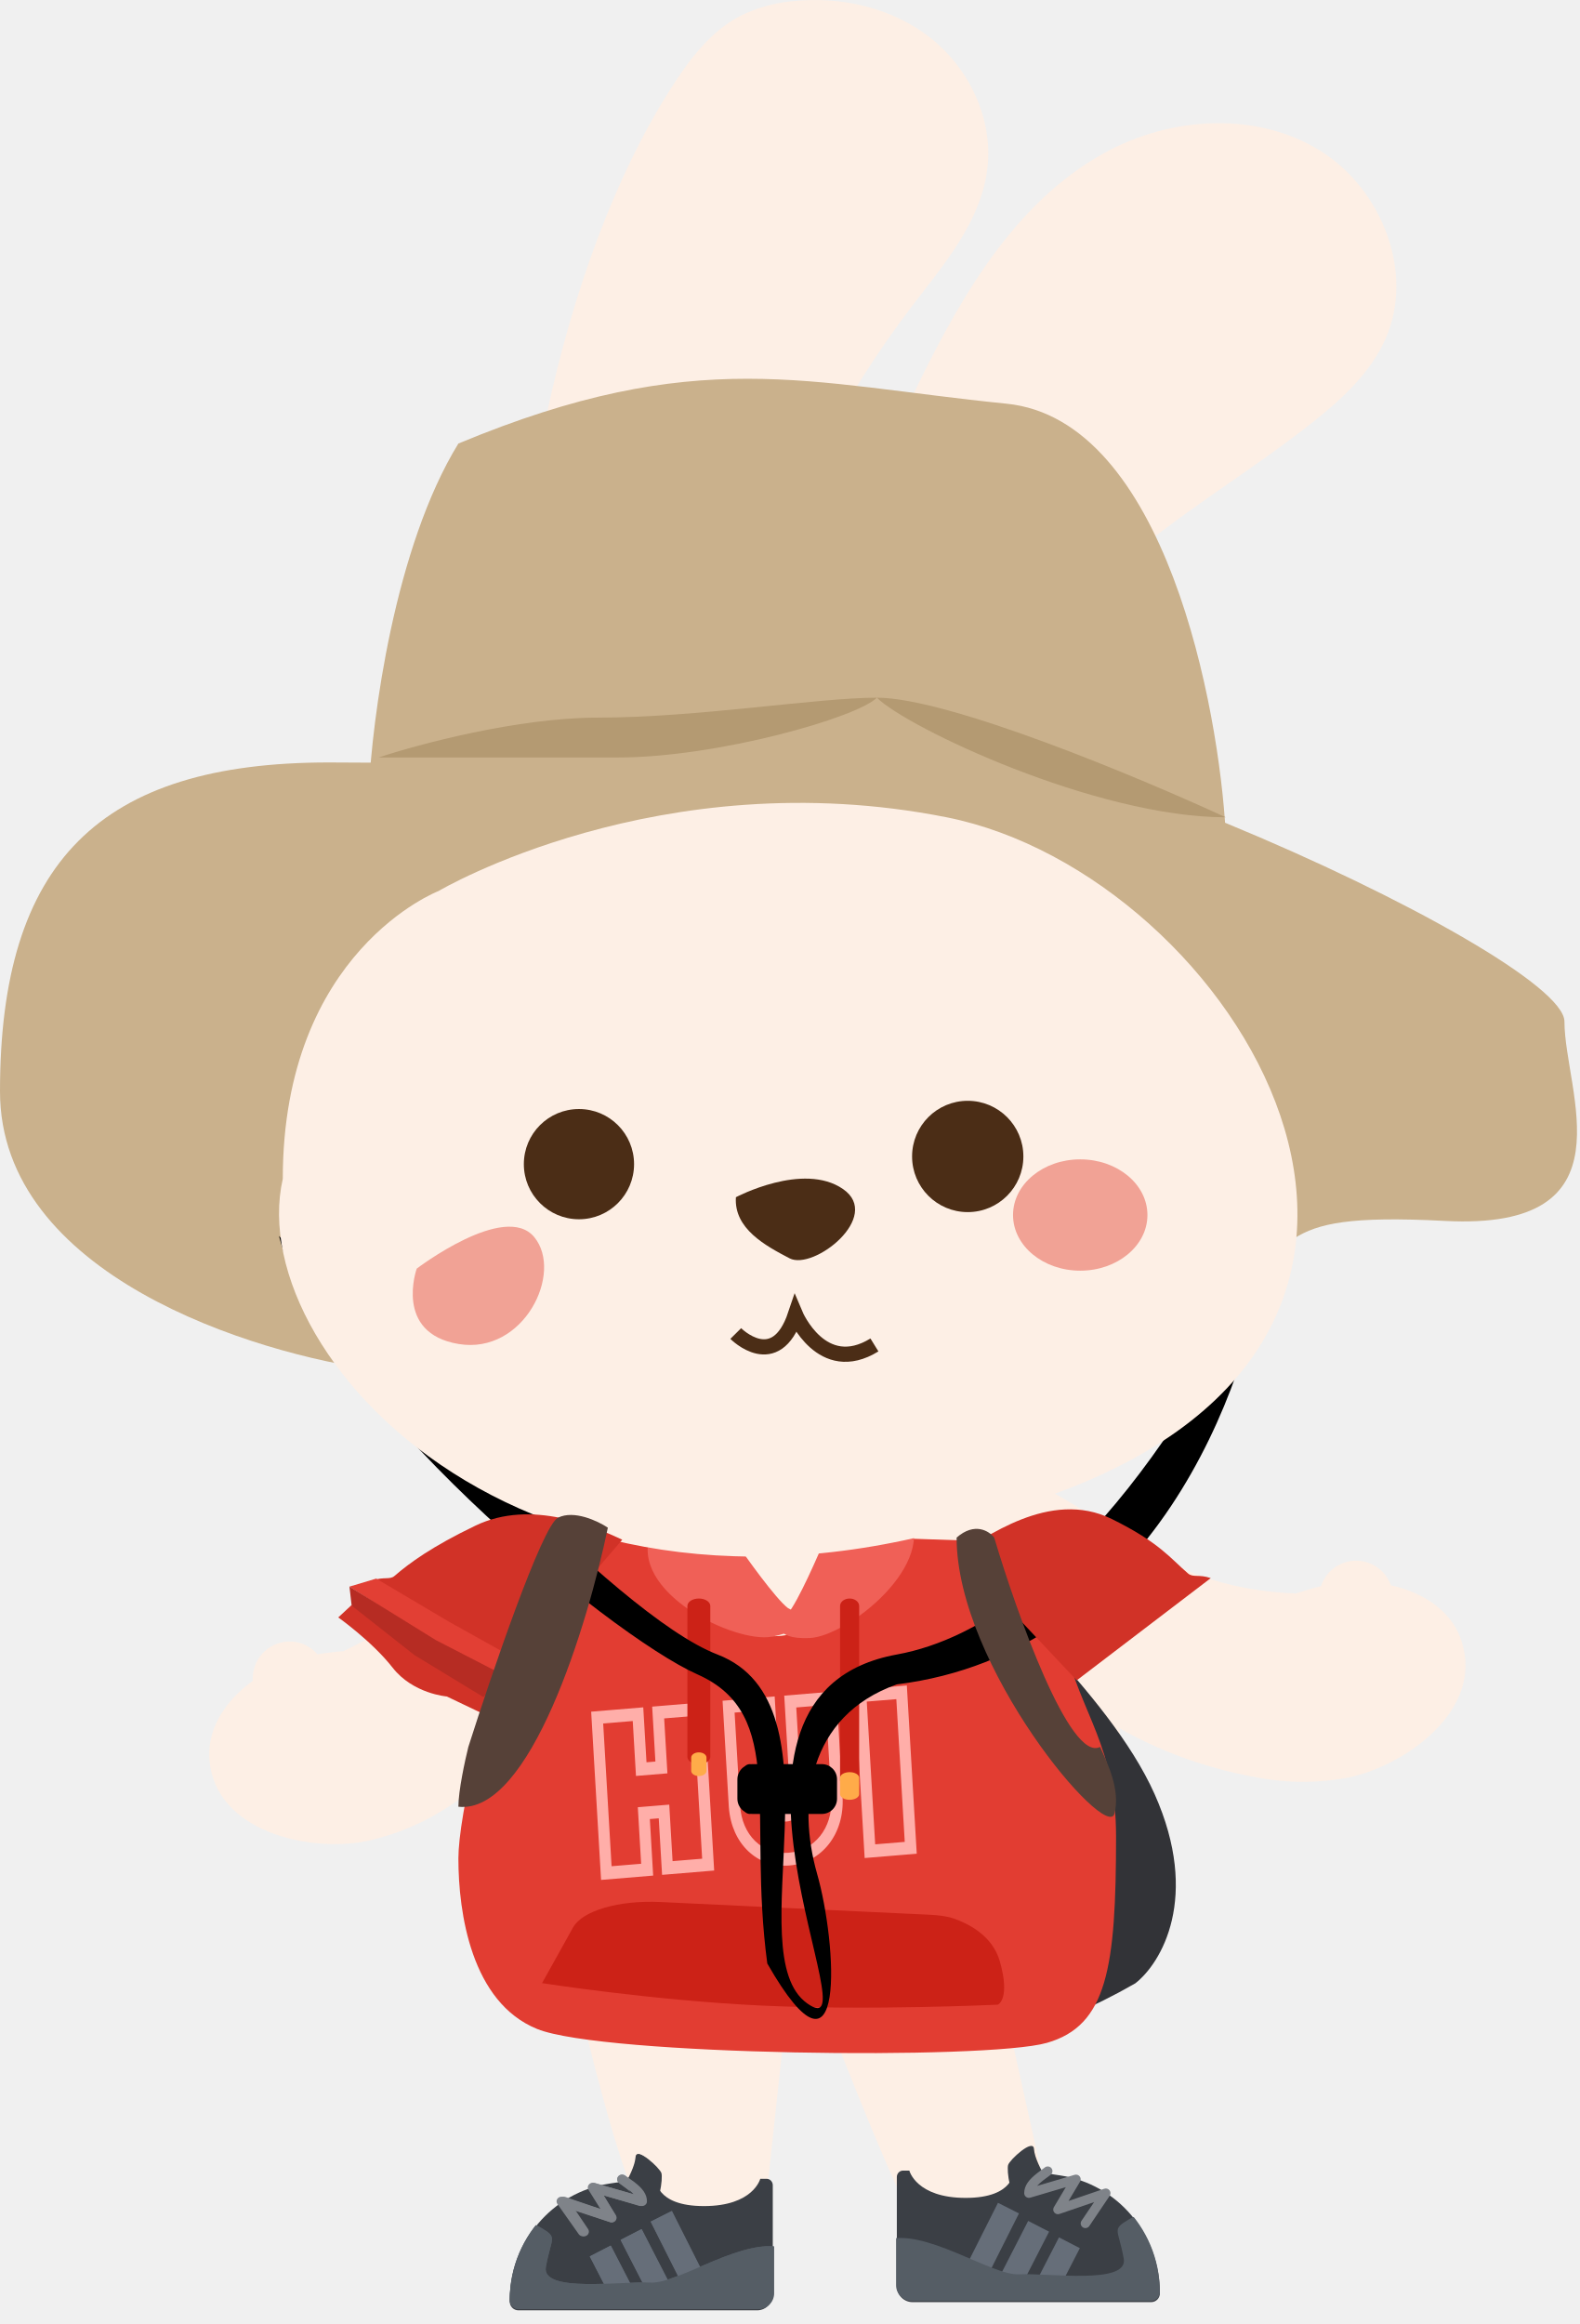
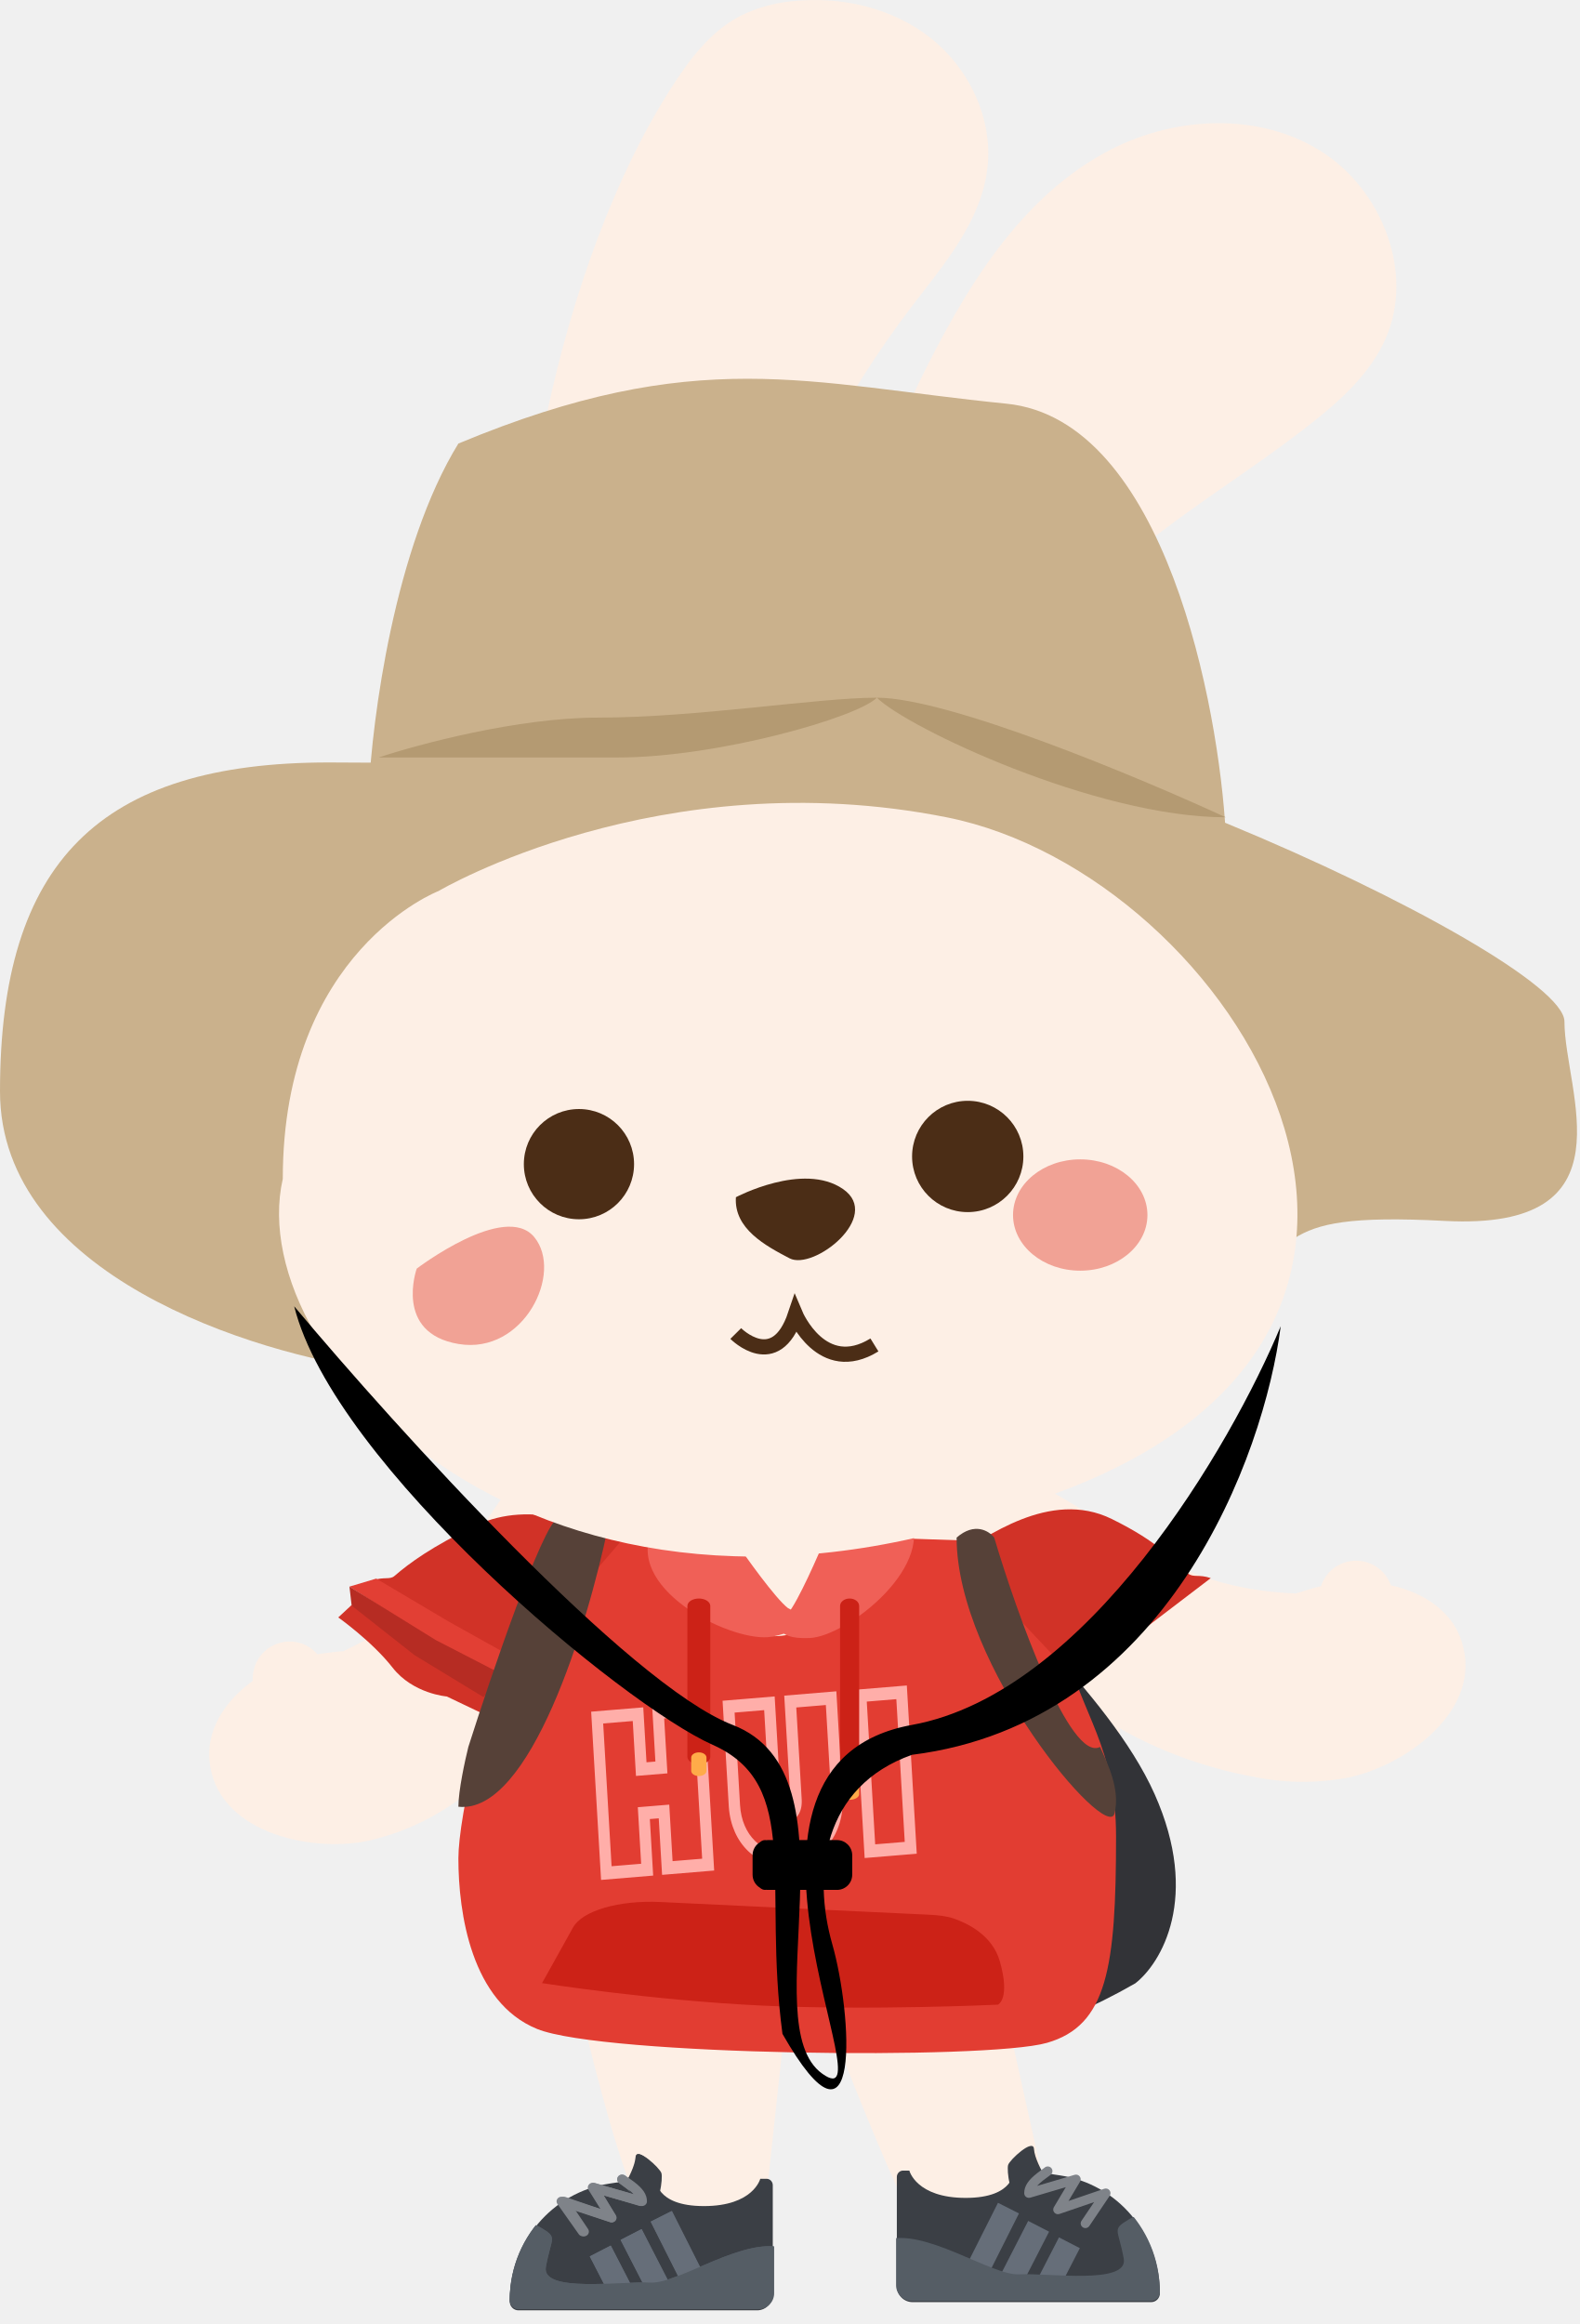
<svg xmlns="http://www.w3.org/2000/svg" width="104" height="153" viewBox="0 0 104 153" fill="none">
  <path d="M85.326 104.908C85.502 104.843 86.72 104.478 86.988 104.421C87.163 103.88 87.524 103.419 88.005 103.117C88.278 102.947 88.581 102.832 88.898 102.78C89.215 102.728 89.539 102.739 89.852 102.812C90.165 102.886 90.46 103.02 90.72 103.208C90.98 103.396 91.201 103.633 91.369 103.907C91.458 104.054 91.532 104.209 91.591 104.37C93.38 104.76 94.861 105.647 95.713 106.935C95.945 107.292 96.127 107.679 96.254 108.086C97.691 112.559 92.609 116.204 88.828 117.016C86.826 117.403 84.768 117.403 82.766 117.016C75.616 115.75 68.006 111.604 65.359 104.478L68.011 97.588C73.995 100.465 76.864 104.554 85.326 104.908Z" fill="#FDEFE5" />
  <path d="M22.618 108.705C22.431 108.705 21.167 108.857 20.897 108.908C20.526 108.475 20.012 108.187 19.449 108.096C19.131 108.047 18.806 108.062 18.494 108.139C18.182 108.216 17.888 108.354 17.629 108.545C17.37 108.736 17.152 108.977 16.987 109.253C16.822 109.529 16.713 109.835 16.667 110.153C16.641 110.322 16.633 110.494 16.642 110.665C15.162 111.723 14.134 113.13 13.855 114.64C13.775 115.06 13.755 115.489 13.795 115.915C14.228 120.591 20.337 121.963 24.123 121.214C26.117 120.781 28.01 119.972 29.7 118.829C35.781 114.862 41.164 108.08 40.796 100.475L35.654 95.174C31.302 100.178 30.274 105.06 22.618 108.705Z" fill="#FDEFE5" />
  <path d="M41.633 150.49L47.097 150.595C48.91 150.63 50.412 148.971 50.453 146.901L50.523 143.312L41.362 145.183C40.242 145.41 39.414 146.514 39.389 147.816C39.362 149.266 40.364 150.465 41.633 150.49Z" fill="#FDEFE5" />
  <path d="M37.32 128.379C37.32 128.379 40.641 143.577 42.549 146.016C42.549 146.016 48.121 147.91 50.3 146.167L52.061 129.816L37.32 128.379Z" fill="#FDEFE5" />
  <path d="M69.324 151.469L63.86 151.361C62.047 151.326 60.612 149.615 60.65 147.54L60.721 143.951L69.803 146.176C70.912 146.446 71.697 147.583 71.67 148.882C71.643 150.335 70.588 151.491 69.324 151.466" fill="#FDEFE5" />
  <path d="M53.591 130.52C53.591 130.52 59.071 145.044 60.871 147.48C60.871 147.48 67.312 148.335 69.371 146.603L65.799 130.52H53.591Z" fill="#FDEFE5" />
  <path d="M72.375 106.979C71.465 104.371 70.353 101.838 69.051 99.402C68.905 99.131 67.758 96.53 67.403 96.225H53.06V96.609H37.688C37.334 96.509 36.186 99.101 36.04 99.38C34.738 101.816 33.627 104.35 32.717 106.958C31.373 110.851 30.998 115.013 31.623 119.085C32.222 122.781 33.729 126.289 36.33 129.038C40.516 133.468 46.259 133.98 51.986 133.91C58.075 134.064 64.307 133.793 68.764 129.073C70.743 126.942 72.174 124.362 72.935 121.555C74.274 116.822 73.952 111.537 72.375 106.979Z" fill="#FDEFE5" />
  <path d="M76.025 118.107C79.072 124.931 76.448 129.262 74.755 130.574C51.903 143.697 48.305 118.107 49.363 103.672L63.166 101.703C64.224 104.109 72.978 111.283 76.025 118.107Z" fill="#323337" />
  <path d="M35.375 104.966C35.949 102.733 37.942 101.134 41.513 101.112L52.567 101.047L64.12 101.439C67.455 101.627 69.552 106.134 70.071 108.233C71.248 112.992 73.49 114.965 73.49 120.906C73.49 129.552 72.907 133.36 68.931 134.493C64.955 135.626 39.718 135.336 35.375 133.579C31.032 131.823 30.184 125.93 30.184 122.343C30.184 119.687 31.956 110.976 35.375 104.966Z" fill="#E23D32" />
  <path d="M50.972 107.718C53.575 107.718 55.685 105.477 55.685 102.712C55.685 99.947 53.575 97.705 50.972 97.705C48.37 97.705 46.26 99.947 46.26 102.712C46.26 105.477 48.37 107.718 50.972 107.718Z" fill="#FDEFE5" />
  <path d="M50.806 107.753C48.346 108.19 41.374 104.799 42.849 100.954C43.581 97.954 47.4 99.98 48.353 101.387C49.115 102.512 51.071 105.245 51.886 105.869C52.682 106.231 53.265 107.316 50.806 107.753Z" fill="#F06057" />
  <path d="M53.319 107.839C55.812 107.731 61.938 102.9 59.713 99.462C58.386 96.688 55.066 99.5 54.421 101.082C53.905 102.348 52.549 105.445 51.879 106.232C51.174 106.759 50.826 107.947 53.319 107.839Z" fill="#F06057" />
  <path fill-rule="evenodd" clip-rule="evenodd" d="M59.713 110.963L56.283 111.247L56.936 122.323L60.366 122.039L59.713 110.963ZM51.641 111.632L55.072 111.347L55.481 118.29C55.626 120.749 54.09 122.639 51.977 122.814C49.885 122.987 48.168 121.398 47.993 118.974L47.988 118.9L47.58 111.969L51.01 111.684L51.416 118.574C51.431 118.812 51.481 118.957 51.54 119.024C51.577 119.065 51.633 119.086 51.747 119.077C51.866 119.067 51.931 119.03 51.971 118.974C52.023 118.898 52.057 118.758 52.048 118.545L52.047 118.511L51.641 111.632ZM46.374 112.07L42.944 112.355L43.157 115.971L42.571 116.02L42.357 112.403L38.927 112.688L39.58 123.764L43.01 123.479L42.791 119.757L43.377 119.709L43.597 123.431L47.027 123.146L46.374 112.07ZM45.682 112.97L46.236 122.367L44.288 122.528L44.069 118.807L41.999 118.978L42.219 122.7L40.272 122.862L39.718 113.464L41.665 113.303L41.878 116.919L43.948 116.748L43.734 113.131L45.682 112.97ZM54.381 112.25L52.433 112.411L52.79 118.456C52.815 118.883 52.733 119.238 52.557 119.493C52.384 119.744 52.124 119.89 51.802 119.917C51.481 119.944 51.212 119.841 51.016 119.621C50.826 119.407 50.709 119.085 50.678 118.677L50.675 118.631L50.319 112.586L48.372 112.748L48.731 118.846C48.849 120.837 50.214 122.118 51.924 121.976C53.621 121.835 54.833 120.364 54.743 118.407L54.74 118.347L54.381 112.25ZM57.075 112.024L59.022 111.863L59.576 121.26L57.629 121.421L57.075 112.024Z" fill="#FFAEA9" />
  <path d="M46.018 105.238C46.425 105.238 46.758 105.448 46.771 105.711L46.772 105.728V115.661C46.772 115.931 46.434 116.15 46.018 116.15C45.61 116.15 45.278 115.94 45.264 115.677L45.264 115.661V105.728C45.264 105.457 45.601 105.238 46.018 105.238Z" fill="#CC2217" />
  <path d="M46.017 115.367C46.288 115.367 46.508 115.513 46.52 115.696L46.52 115.711V116.582C46.52 116.772 46.295 116.926 46.017 116.926C45.747 116.926 45.526 116.78 45.515 116.597L45.515 116.582V115.711C45.515 115.521 45.74 115.367 46.017 115.367Z" fill="#FFAB49" />
  <path d="M55.946 105.238C56.285 105.238 56.562 105.449 56.574 105.713L56.574 105.73V117.217C56.574 117.489 56.293 117.709 55.946 117.709C55.606 117.709 55.329 117.498 55.318 117.234L55.317 117.217V105.73C55.317 105.458 55.599 105.238 55.946 105.238Z" fill="#CC2217" />
  <path d="M55.946 116.67C56.284 116.67 56.559 116.826 56.574 117.022L56.574 117.038V118.12C56.574 118.324 56.293 118.489 55.946 118.489C55.608 118.489 55.332 118.332 55.318 118.136L55.317 118.12V117.038C55.317 116.835 55.599 116.67 55.946 116.67Z" fill="#FFAB49" />
  <path d="M37.733 126.895C38.349 125.789 40.748 125.09 43.485 125.219L50.415 125.547L61.182 126.055C61.751 126.082 62.325 126.143 62.787 126.301C63.75 126.631 65.356 127.424 65.839 129.129C66.544 131.616 65.713 131.976 65.713 131.976C65.713 131.976 57.297 132.374 50.128 132.035C42.959 131.696 35.694 130.558 35.694 130.558L37.242 127.778L37.733 126.895Z" fill="#CC2217" />
-   <path d="M34.402 50.124C33.013 36.593 36.837 17.335 44.144 5.874C45.354 3.979 46.745 2.085 48.745 1.049C49.797 0.528 50.935 0.202 52.103 0.088C55.351 -0.28 58.764 0.505 61.305 2.523C63.846 4.542 65.418 7.882 65.012 11.119C64.593 14.58 62.179 17.378 60.068 20.136C55.6 25.992 52.152 32.56 49.871 39.564C49.57 40.484 49.278 41.437 48.661 42.181C48.044 42.925 47.183 43.383 46.336 43.829L34.402 50.124" fill="#FDEFE5" />
-   <path d="M52.783 44.484C54.845 38.549 57.752 30.858 60.504 25.21C63.481 19.121 67.167 12.894 73.199 9.819C77.456 7.654 82.842 7.397 86.906 9.906C90.971 12.415 93.169 17.927 91.237 22.298C90.257 24.52 88.411 26.23 86.511 27.74C82.896 30.617 78.92 33.017 75.313 35.902C71.705 38.787 68.404 42.273 66.734 46.581C66.555 47.036 66.366 47.539 65.922 47.772C65.478 48.005 64.937 47.88 64.453 47.745L52.77 44.498" fill="#FDEFE5" />
-   <path d="M66.271 26.576C76.77 27.626 80.269 46.698 80.707 54.791C61.809 51.641 35.213 50.854 24.277 52.166C24.496 47.354 25.983 36.025 30.183 29.201C45.931 22.639 53.148 25.264 66.271 26.576Z" fill="#CAB18C" />
-   <path d="M0 71.849C0 83.923 16.623 89.128 24.934 90.222C40.682 101.377 70.865 88.909 78.739 85.629C86.613 82.348 82.676 79.723 95.143 80.379C107.61 81.035 103.016 71.849 103.016 67.256C103.016 62.663 61.023 43.635 51.18 47.572C41.338 51.509 36.745 50.196 21.653 50.196C6.562 50.196 0 56.758 0 71.849Z" fill="#CAB18C" />
-   <path d="M47.243 108.924C40.419 106.299 25.152 89.458 18.372 81.365C20.997 91.864 40.025 107.611 45.931 110.236C51.836 112.861 49.211 119.422 50.524 129.265C55.773 138.451 55.117 127.952 53.804 123.359C52.492 118.766 53.148 112.985 59.054 110.892C75.851 108.793 82.238 91.208 83.332 82.677C80.051 90.551 70.602 106.824 59.054 108.924C44.618 111.548 57.741 135.17 53.148 131.889C48.555 128.608 55.773 112.205 47.243 108.924Z" fill="black" />
-   <path fill-rule="evenodd" clip-rule="evenodd" d="M49.446 116.147C49.482 116.143 49.519 116.141 49.556 116.141H54.117C54.669 116.141 55.117 116.588 55.117 117.141V118.421C55.117 118.974 54.669 119.421 54.117 119.421H49.556C49.519 119.421 49.482 119.419 49.446 119.415C49.423 119.419 49.4 119.421 49.376 119.421C49.257 119.421 49.143 119.371 49.041 119.279C48.75 119.104 48.556 118.786 48.556 118.421V117.781V117.141C48.556 116.776 48.75 116.458 49.041 116.283C49.143 116.191 49.257 116.141 49.376 116.141C49.4 116.141 49.423 116.143 49.446 116.147Z" fill="black" />
-   <path d="M80.708 53.806C75.021 51.181 62.467 45.932 57.742 45.932C59.711 47.9 72.178 53.806 80.708 53.806Z" fill="#B49A72" />
-   <path d="M40.681 49.869H24.934C27.558 48.994 34.12 47.244 39.369 47.244C45.931 47.244 53.804 45.932 57.741 45.932C56.429 47.244 47.243 49.869 40.681 49.869Z" fill="#B49A72" />
-   <path d="M28.872 58.663C28.872 58.663 43.421 50.048 62.336 53.807C81.25 57.566 99.736 87.533 69.158 98.448C36.588 111.481 15.845 89.753 18.621 77.61C18.621 62.599 28.872 58.663 28.872 58.663Z" fill="#FDEFE5" />
-   <path d="M48.458 78.819C48.458 78.819 52.882 76.47 55.508 78.278C58.133 80.085 53.572 83.668 51.989 82.84C50.406 82.012 48.32 80.892 48.458 78.819Z" fill="#4B2D16" />
-   <path d="M27.44 83.52C27.44 83.52 33.247 79.095 35.182 81.447C37.117 83.798 34.492 89.189 30.206 88.483C25.919 87.777 27.44 83.52 27.44 83.52Z" fill="#F1A295" />
-   <path d="M71.131 83.655C73.575 83.655 75.556 82.014 75.556 79.99C75.556 77.967 73.575 76.326 71.131 76.326C68.687 76.326 66.706 77.967 66.706 79.99C66.706 82.014 68.687 83.655 71.131 83.655Z" fill="#F1A295" />
-   <path d="M38.123 80.27C40.128 80.27 41.752 78.645 41.752 76.641C41.752 74.636 40.128 73.012 38.123 73.012C36.119 73.012 34.494 74.636 34.494 76.641C34.494 78.645 36.119 80.27 38.123 80.27Z" fill="#4B2D16" />
-   <path d="M63.723 79.799C65.747 79.799 67.387 78.159 67.387 76.135C67.387 74.111 65.747 72.471 63.723 72.471C61.699 72.471 60.059 74.111 60.059 76.135C60.059 78.159 61.699 79.799 63.723 79.799Z" fill="#4B2D16" />
-   <path d="M48.448 87.792C48.448 87.792 51.071 90.439 52.378 86.547C52.378 86.547 54.123 90.677 57.579 88.544" stroke="#4B2D16" stroke-miterlimit="10" />
  <path d="M31.308 100.44C35.023 98.655 39.204 100.545 40.974 101.365L33.758 109.777L24.567 104.036C25.283 103.795 25.674 104.013 25.97 103.757C26.965 102.898 28.444 101.815 31.308 100.44Z" fill="#D13227" />
  <path d="M24.771 103.927L29.559 106.763L34.412 109.47L33.088 110.544L28.961 108.282L23.011 104.454L24.771 103.927Z" fill="#E23F34" />
  <path d="M23.147 105.673L27.881 108.36L32.29 110.92L31.89 112.866L29.419 111.687C29.419 111.687 27.2 111.515 25.851 109.788C24.502 108.061 22.274 106.483 22.274 106.483L23.147 105.673Z" fill="#D13227" />
  <path d="M23.011 104.455L28.694 107.973L33.313 110.355L31.827 111.725L27.29 108.962L23.156 105.707L23.011 104.455Z" fill="#B62C23" />
  <path d="M73.212 100.004C69.107 97.978 64.801 101.339 63.064 102.305L70.901 110.625L79.726 103.896C78.948 103.623 78.569 103.879 78.228 103.587C77.078 102.603 76.377 101.566 73.212 100.004Z" fill="#D13227" />
  <path d="M76.375 150.979C76.375 147.09 73.585 143.789 69.818 143.219L67.715 142.9H66.747C66.747 142.9 66.848 144.698 63.589 144.698C60.329 144.698 59.878 142.9 59.878 142.9H59.467C59.239 142.9 59.055 143.089 59.055 143.321V150.509C59.055 151.089 59.516 151.56 60.084 151.56H75.806C76.12 151.56 76.375 151.3 76.375 150.979Z" fill="#3B3F45" />
  <path d="M68.085 141.475C68.123 142.052 68.574 142.902 68.795 143.254C68.558 143.767 67.924 144.794 67.281 144.794C66.476 144.794 66.287 142.87 66.382 142.533C66.476 142.196 68.038 140.753 68.085 141.475Z" fill="#3B3F45" />
-   <mask id="mask0" mask-type="alpha" maskUnits="userSpaceOnUse" x="59" y="142" width="18" height="10">
+   <mask id="mask0" style="mask-type:alpha" maskUnits="userSpaceOnUse" x="59" y="142" width="18" height="10">
    <path fill-rule="evenodd" clip-rule="evenodd" d="M76.374 150.893C76.374 146.51 72.829 142.957 68.456 142.957H67.689H65.518H63.347H61.176H59.005V150.446C59.005 151.017 59.467 151.481 60.037 151.481H75.787C76.111 151.481 76.374 151.218 76.374 150.893Z" fill="white" />
  </mask>
  <g mask="url(#mask0)">
    <path d="M69.731 147.297L71.106 148.007L69.634 150.869L68.259 150.159L69.731 147.297Z" fill="#666E79" />
    <path d="M67.704 146.213L69.08 146.922L67.317 150.36L65.94 149.651L67.704 146.213Z" fill="#666E79" />
    <path d="M65.715 145.021L67.097 145.72L64.658 150.567L63.276 149.869L65.715 145.021Z" fill="#666E79" />
    <path d="M74.358 146.098C75.66 145.324 75.15 146.857 76.32 147.508L78.798 152.498H59.078C58.596 151.775 56.855 148.025 58.241 147.508C60.787 146.559 65.273 149.84 67.131 149.732C68.989 149.624 74.309 150.437 73.997 148.701C73.635 146.694 73.171 146.803 74.358 146.098Z" fill="#555D65" />
  </g>
  <path d="M68.786 142.704L68.8 142.693C68.935 142.588 69.13 142.611 69.236 142.744C69.341 142.878 69.318 143.072 69.184 143.177L69.141 143.209C69.031 143.291 68.784 143.473 68.69 143.545L68.678 143.554C68.526 143.673 68.403 143.784 68.307 143.889L68.29 143.908L70.763 143.178C71.028 143.1 71.253 143.378 71.126 143.617L71.118 143.63L70.36 144.9L72.713 144.096C72.989 144.002 73.228 144.303 73.08 144.546L73.072 144.559L71.729 146.55C71.633 146.691 71.441 146.729 71.299 146.634C71.162 146.543 71.121 146.361 71.204 146.222L71.214 146.207L72.044 144.976L69.764 145.755C69.496 145.846 69.259 145.564 69.389 145.32L69.397 145.307L70.181 143.992L67.841 144.683C67.647 144.74 67.453 144.601 67.443 144.404L67.442 144.388C67.442 143.893 67.744 143.501 68.295 143.07L68.334 143.04C68.459 142.945 68.712 142.76 68.786 142.704Z" fill="#7F8389" />
  <path d="M30.184 118.945C34.908 119.47 38.714 106.916 40.026 100.573C39.37 100.136 37.795 99.392 36.745 99.917C35.695 100.442 32.371 110.197 30.84 115.008C30.621 115.883 30.184 117.896 30.184 118.945Z" fill="#564138" />
  <path d="M72.437 115.007C70.457 116.049 66.952 106.225 65.467 101.228C65.136 100.794 64.179 100.185 62.991 101.228C62.991 109.702 72.893 121.349 73.388 119.393C73.784 117.829 72.932 116.093 72.437 115.007Z" fill="#564138" />
  <path d="M33.565 151.518C33.565 147.629 36.355 144.328 40.123 143.758L42.225 143.439H43.193C43.193 143.439 43.093 145.237 46.352 145.237C49.611 145.237 50.062 143.439 50.062 143.439H50.474C50.701 143.439 50.886 143.628 50.886 143.861V151.048C50.886 151.628 50.425 152.1 49.856 152.1H34.135C33.82 152.1 33.565 151.839 33.565 151.518Z" fill="#3B3F45" />
  <path d="M41.851 142.014C41.813 142.591 41.362 143.441 41.142 143.793C41.378 144.306 42.012 145.333 42.656 145.333C43.46 145.333 43.65 143.409 43.555 143.072C43.46 142.735 41.899 141.292 41.851 142.014Z" fill="#3B3F45" />
-   <mask id="mask1" mask-type="alpha" maskUnits="userSpaceOnUse" x="33" y="143" width="18" height="10">
+   <mask id="mask1" style="mask-type:alpha" maskUnits="userSpaceOnUse" x="33" y="143" width="18" height="10">
    <path fill-rule="evenodd" clip-rule="evenodd" d="M33.565 151.43C33.565 147.047 37.11 143.494 41.483 143.494H42.25H44.421H46.592H48.764H50.935V150.983C50.935 151.554 50.472 152.018 49.902 152.018H34.152C33.828 152.018 33.565 151.755 33.565 151.43Z" fill="white" />
  </mask>
  <g mask="url(#mask1)">
    <path d="M40.206 147.838L41.677 150.7L40.302 151.41L38.83 148.548L40.206 147.838Z" fill="#666E79" />
    <path d="M42.236 146.754L43.999 150.192L42.623 150.901L40.859 147.463L42.236 146.754Z" fill="#666E79" />
    <path d="M44.221 145.562L46.66 150.41L45.279 151.108L42.84 146.261L44.221 145.562Z" fill="#666E79" />
    <path d="M35.579 146.639C34.277 145.865 34.788 147.398 33.618 148.049L31.14 153.039H50.86C51.342 152.316 53.082 148.566 51.697 148.049C49.151 147.1 44.665 150.382 42.806 150.273C40.948 150.165 35.628 150.978 35.941 149.242C36.302 147.235 36.767 147.344 35.579 146.639Z" fill="#555D65" />
  </g>
  <path d="M40.703 143.283C40.805 143.155 40.989 143.129 41.123 143.221L41.307 143.358C41.428 143.447 41.578 143.558 41.643 143.609L41.71 143.662C42.219 144.073 42.496 144.453 42.496 144.927C42.496 145.127 42.307 145.272 42.114 145.226L42.097 145.222L39.757 144.531L40.541 145.846C40.686 146.088 40.455 146.377 40.189 146.299L40.174 146.294L37.894 145.515L38.724 146.746C38.816 146.882 38.784 147.065 38.654 147.163L38.639 147.173C38.502 147.265 38.318 147.233 38.219 147.103L38.209 147.089L36.866 145.098C36.704 144.857 36.935 144.551 37.209 144.631L37.224 144.635L39.578 145.439L38.82 144.169C38.679 143.933 38.896 143.648 39.16 143.713L39.175 143.717L41.648 144.447L41.631 144.428C41.542 144.33 41.429 144.227 41.292 144.118L41.26 144.093C41.162 144.017 40.818 143.766 40.754 143.716C40.62 143.611 40.597 143.417 40.703 143.283Z" fill="#7F8389" />
  <path d="M41.879 142.014C41.845 142.591 41.444 143.441 41.248 143.793C41.458 144.306 42.022 145.333 42.594 145.333C43.309 145.333 43.477 143.409 43.393 143.072C43.309 142.735 41.921 141.292 41.879 142.014Z" fill="#3B3F45" />
-   <mask id="mask2" mask-type="alpha" maskUnits="userSpaceOnUse" x="33" y="143" width="18" height="10">
+   <mask id="mask2" style="mask-type:alpha" maskUnits="userSpaceOnUse" x="33" y="143" width="18" height="10">
    <path fill-rule="evenodd" clip-rule="evenodd" d="M33.565 151.43C33.565 147.047 37.119 143.494 41.502 143.494H42.27H44.447H46.623H48.799H50.975V150.983C50.975 151.554 50.512 152.018 49.94 152.018H34.153C33.829 152.018 33.565 151.755 33.565 151.43Z" fill="white" />
  </mask>
  <g mask="url(#mask2)">
    <path d="M40.224 147.838L41.7 150.7L40.321 151.41L38.846 148.548L40.224 147.838Z" fill="#666E79" />
    <path d="M42.257 146.754L44.025 150.192L42.646 150.901L40.878 147.463L42.257 146.754Z" fill="#666E79" />
    <path d="M44.249 145.562L46.694 150.41L45.309 151.108L42.864 146.261L44.249 145.562Z" fill="#666E79" />
    <path d="M35.586 146.639C34.28 145.865 34.792 147.398 33.62 148.049L31.136 153.039H50.902C51.385 152.316 53.13 148.566 51.741 148.049C49.189 147.1 44.693 150.382 42.83 150.273C40.967 150.165 35.635 150.978 35.948 149.242C36.31 147.235 36.776 147.344 35.586 146.639Z" fill="#555D65" />
  </g>
  <path d="M40.723 143.283C40.83 143.155 41.023 143.129 41.163 143.221L41.356 143.358C41.483 143.447 41.64 143.558 41.708 143.609L41.779 143.662C42.311 144.073 42.601 144.453 42.601 144.927C42.601 145.127 42.403 145.272 42.201 145.226L42.184 145.222L39.732 144.531L40.554 145.846C40.705 146.088 40.464 146.377 40.184 146.299L40.169 146.294L37.78 145.515L38.65 146.746C38.747 146.882 38.713 147.065 38.576 147.163L38.561 147.173C38.417 147.265 38.224 147.233 38.121 147.103L38.111 147.089L36.704 145.098C36.534 144.857 36.776 144.551 37.063 144.631L37.079 144.635L39.545 145.439L38.751 144.169C38.603 143.933 38.831 143.648 39.107 143.713L39.122 143.717L41.713 144.447L41.695 144.428C41.602 144.33 41.484 144.227 41.34 144.118L41.306 144.093C41.204 144.017 40.844 143.766 40.777 143.716C40.636 143.611 40.612 143.417 40.723 143.283Z" fill="#7F8389" />
+   <path d="M34.402 50.124C33.013 36.593 36.837 17.335 44.144 5.874C45.354 3.979 46.745 2.085 48.745 1.049C49.797 0.528 50.935 0.202 52.103 0.088C55.351 -0.28 58.764 0.505 61.305 2.523C63.846 4.542 65.418 7.882 65.012 11.119C64.593 14.58 62.179 17.378 60.068 20.136C55.6 25.992 52.152 32.56 49.871 39.564C49.57 40.484 49.278 41.437 48.661 42.181C48.044 42.925 47.183 43.383 46.336 43.829L34.402 50.124Z" fill="#FDEFE5" />
+   <path d="M52.783 44.484C54.845 38.549 57.752 30.858 60.504 25.21C63.481 19.121 67.167 12.894 73.199 9.819C77.456 7.654 82.842 7.397 86.906 9.906C90.971 12.415 93.169 17.927 91.237 22.298C90.257 24.52 88.411 26.23 86.511 27.74C82.896 30.617 78.92 33.017 75.313 35.902C71.705 38.787 68.404 42.273 66.734 46.581C66.555 47.036 66.366 47.539 65.922 47.772C65.478 48.005 64.937 47.88 64.453 47.745L52.77 44.498" fill="#FDEFE5" />
+   <path d="M66.271 26.576C76.77 27.626 80.269 46.698 80.707 54.791C61.809 51.641 35.213 50.854 24.277 52.166C24.496 47.354 25.983 36.025 30.183 29.201C45.931 22.639 53.148 25.264 66.271 26.576Z" fill="#CAB18C" />
+   <path d="M0 71.849C0 83.923 16.623 89.128 24.934 90.222C40.682 101.377 70.865 88.909 78.739 85.629C86.613 82.348 82.676 79.723 95.143 80.379C107.61 81.035 103.016 71.849 103.016 67.256C103.016 62.663 61.023 43.635 51.18 47.572C41.338 51.509 36.745 50.196 21.653 50.196C6.562 50.196 0 56.758 0 71.849Z" fill="#CAB18C" />
+   <path d="M80.708 53.806C75.021 51.181 62.467 45.932 57.742 45.932C59.711 47.9 72.178 53.806 80.708 53.806Z" fill="#B49A72" />
+   <path d="M40.681 49.869H24.934C27.558 48.994 34.12 47.244 39.369 47.244C45.931 47.244 53.804 45.932 57.741 45.932C56.429 47.244 47.243 49.869 40.681 49.869Z" fill="#B49A72" />
+   <path d="M28.872 58.663C28.872 58.663 43.421 50.048 62.336 53.807C81.25 57.566 99.736 87.533 69.158 98.448C36.588 111.481 15.845 89.753 18.621 77.61C18.621 62.599 28.872 58.663 28.872 58.663Z" fill="#FDEFE5" />
+   <path d="M48.458 78.819C48.458 78.819 52.882 76.47 55.508 78.278C58.133 80.085 53.572 83.668 51.989 82.84C50.406 82.012 48.32 80.892 48.458 78.819Z" fill="#4B2D16" />
+   <path d="M27.44 83.52C27.44 83.52 33.247 79.095 35.182 81.447C37.117 83.798 34.492 89.189 30.206 88.483C25.919 87.777 27.44 83.52 27.44 83.52Z" fill="#F1A295" />
+   <path d="M71.131 83.655C73.575 83.655 75.556 82.014 75.556 79.99C75.556 77.967 73.575 76.326 71.131 76.326C68.687 76.326 66.706 77.967 66.706 79.99C66.706 82.014 68.687 83.655 71.131 83.655Z" fill="#F1A295" />
+   <path d="M38.123 80.27C40.128 80.27 41.752 78.645 41.752 76.641C41.752 74.636 40.128 73.012 38.123 73.012C36.119 73.012 34.494 74.636 34.494 76.641C34.494 78.645 36.119 80.27 38.123 80.27Z" fill="#4B2D16" />
+   <path d="M63.723 79.799C65.747 79.799 67.387 78.159 67.387 76.135C67.387 74.111 65.747 72.471 63.723 72.471C61.699 72.471 60.059 74.111 60.059 76.135C60.059 78.159 61.699 79.799 63.723 79.799Z" fill="#4B2D16" />
+   <path d="M48.448 87.792C48.448 87.792 51.071 90.439 52.378 86.547C52.378 86.547 54.123 90.677 57.579 88.544" stroke="#4B2D16" stroke-miterlimit="10" />
+   <path d="M48.243 113.559C41.419 110.934 26.152 94.093 19.372 86C21.997 96.499 41.025 112.246 46.931 114.871C52.836 117.495 50.211 124.057 51.524 133.899C56.773 143.086 56.117 132.587 54.804 127.994C53.492 123.401 54.148 117.62 60.054 115.527C76.851 113.427 83.238 95.842 84.332 87.312C81.051 95.186 71.602 111.459 60.054 113.559C45.618 116.183 58.741 139.805 54.148 136.524C49.555 133.243 56.773 116.839 48.243 113.559Z" fill="black" />
+   <path fill-rule="evenodd" clip-rule="evenodd" d="M50.446 121.147C50.482 121.143 50.519 121.141 50.556 121.141H55.117C55.669 121.141 56.117 121.588 56.117 122.141V123.421C56.117 123.974 55.669 124.421 55.117 124.421H50.556C50.519 124.421 50.482 124.419 50.446 124.415C50.423 124.419 50.4 124.421 50.376 124.421C50.257 124.421 50.143 124.371 50.041 124.279C49.75 124.104 49.556 123.786 49.556 123.421V122.781V122.141C49.556 121.776 49.75 121.458 50.041 121.283C50.143 121.191 50.257 121.141 50.376 121.141C50.4 121.141 50.423 121.143 50.446 121.147Z" fill="black" />
</svg>
